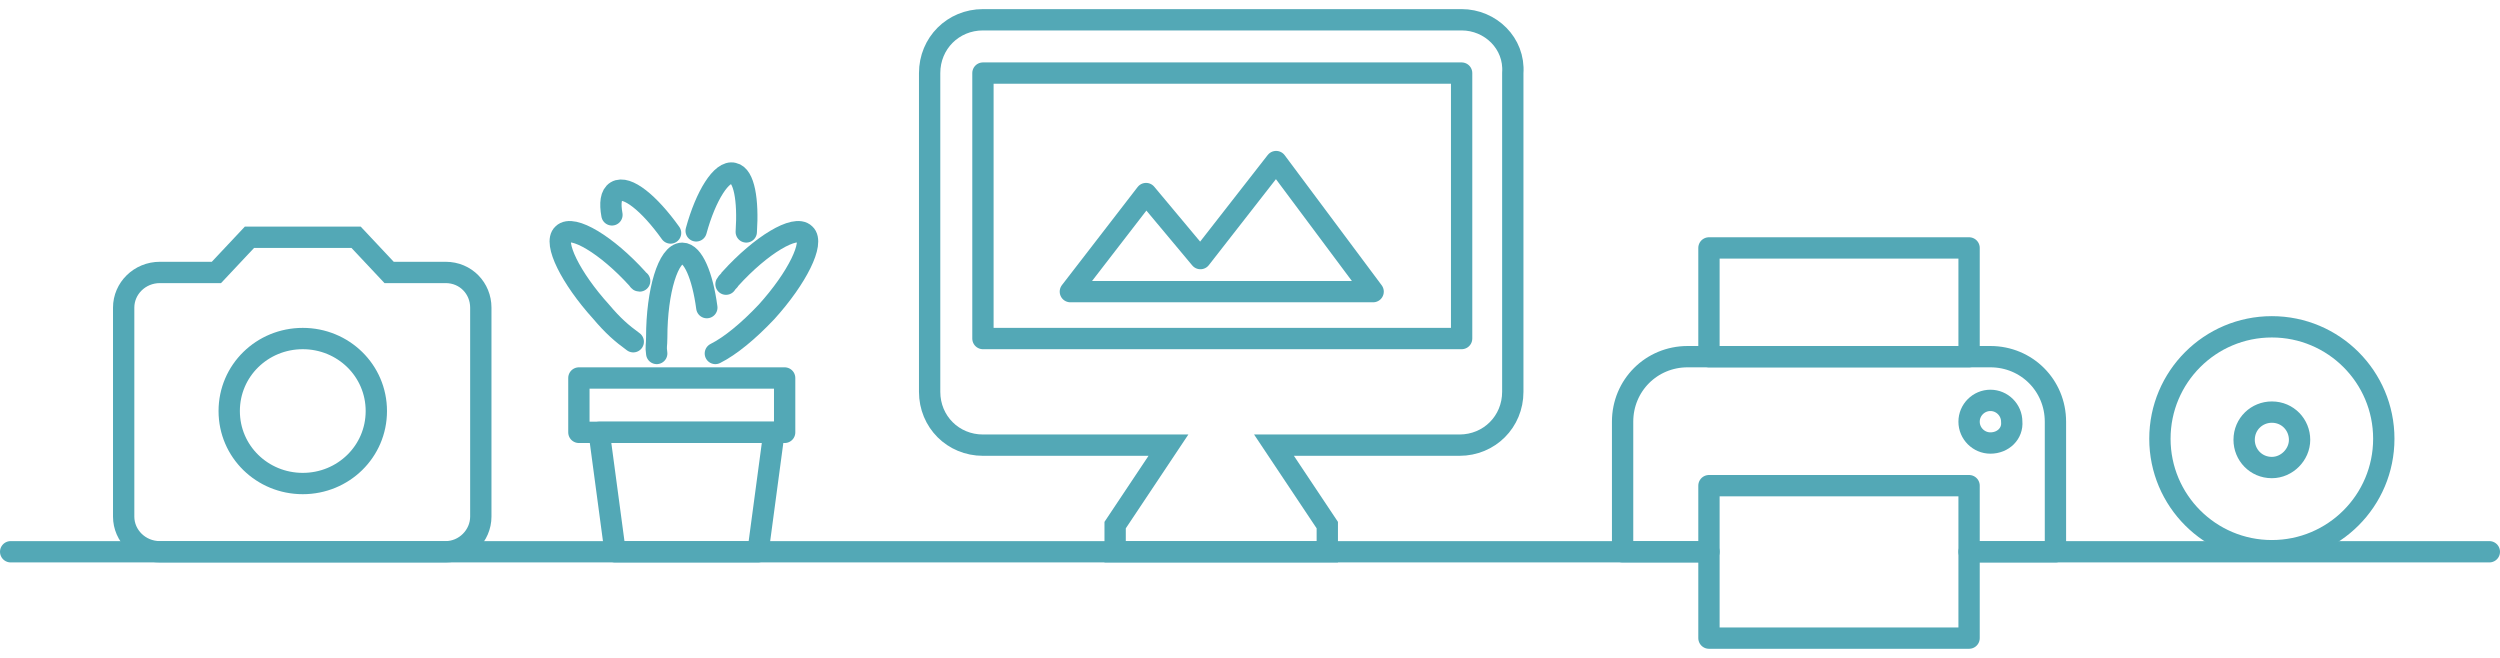
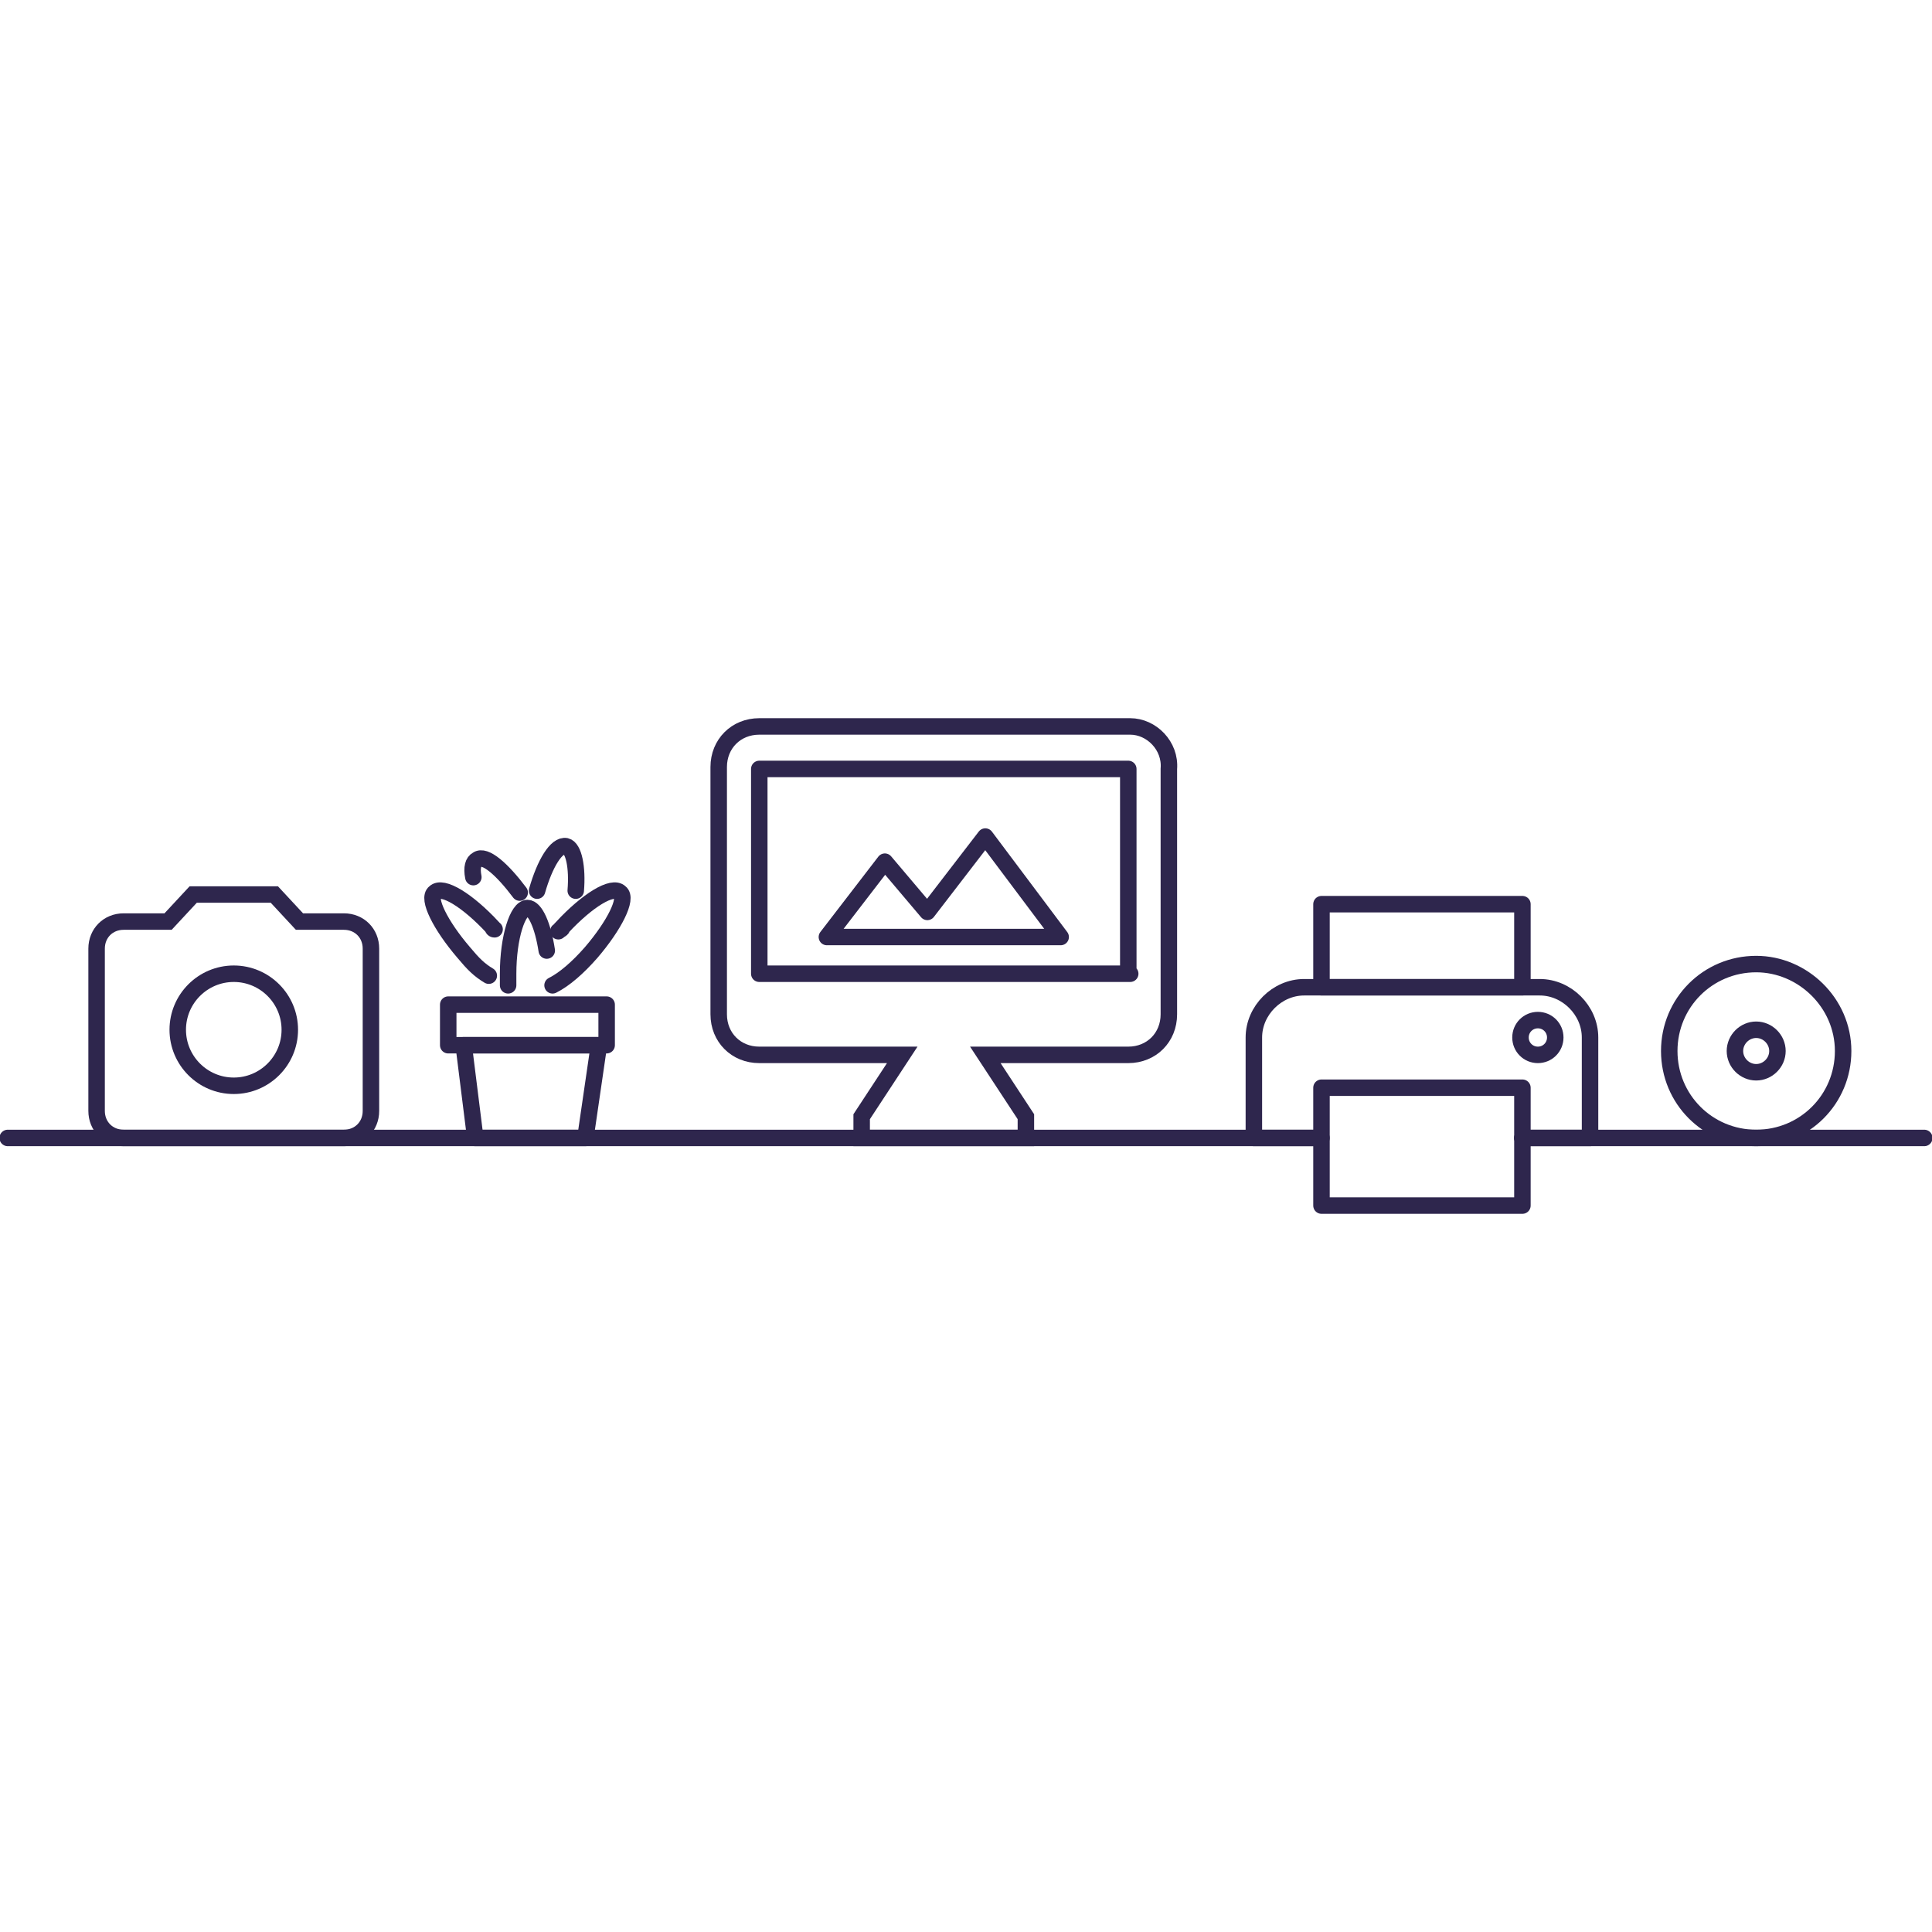
- <svg xmlns="http://www.w3.org/2000/svg" version="1.1" id="skyline" x="0px" y="0px" width="100" height="100" viewBox="0 0 234.5 60" style="enable-background:new 0 0 234.5 60;" xml:space="preserve">
-   <style type="text/css">   
-     svg{
-     width: 380px;
-     }
- 	.st0{fill:none;stroke:#53A8B6;stroke-width:2;stroke-linecap:round;stroke-miterlimit:10;}
- 	.st1{fill:none;stroke:#53A8B6;stroke-width:2;stroke-linejoin:round;stroke-miterlimit:10;}
- 	.st2{fill:none;stroke:#53A8B6;stroke-width:2;stroke-miterlimit:10;}
- 	.st3{fill:none;stroke:#53A8B6;stroke-width:2;stroke-linecap:round;stroke-linejoin:round;stroke-miterlimit:10;}
+ <svg xmlns="http://www.w3.org/2000/svg" version="1.1" id="skyline" x="0px" y="0px" viewBox="0 0 100 100" style="enable-background:new 0 0 100 100;" xml:space="preserve">
+   <style type="text/css">
+ 	.st0{fill:none;stroke:#2E264D;stroke-width:0.853;stroke-linecap:round;stroke-miterlimit:4.264;}
+ 	.st1{fill:none;stroke:#2E264D;stroke-width:0.853;stroke-linejoin:round;stroke-miterlimit:4.264;}
+ 	.st2{fill:none;stroke:#2E264D;stroke-width:0.853;stroke-linecap:round;stroke-linejoin:round;stroke-miterlimit:4.264;}
+ 	.st3{fill:none;stroke:#2E264D;stroke-width:0.853;stroke-miterlimit:4.264;}
</style>
-   <g id="sky" height="100">
+   <g id="sky">
    <g id="sky-mac">
-       <path id="sky-mac-body" class="st0" d="M137.1,1H92.2c-2.8,0-5,2.2-5,5v29.9c0,2.8,2.2,5,5,5h17.4l-5,7.5v2.5h19.9v-2.5l-5-7.5h17.4c2.8,0,5-2.2,5-5V6C142.1,3.2,139.8,1,137.1,1z" />
-       <path id="sky-mac-monitor" class="st1" d="M137.1,30.9H92.2V6h44.9V30.9z" />
-       <path id="sky-mac-mtn" class="st3" d="M107.5,17.3l5.1,6.1l7.1-9.1l9.1,12.2h-28.4L107.5,17.3z" />
+       <path id="sky-mac-body" class="st0" d="M58.5,37.6H39.3c-1.2,0-2.1,0.9-2.1,2.1v12.8c0,1.2,0.9,2.1,2.1,2.1h7.4l-2.1,3.2v1.1h8.5    v-1.1L51,54.6h7.4c1.2,0,2.1-0.9,2.1-2.1V39.8C60.6,38.6,59.6,37.6,58.5,37.6z" />
+       <path id="sky-mac-monitor" class="st1" d="M58.5,50.4H39.3V39.8h19.1V50.4z" />
+       <path id="sky-mac-mtn" class="st2" d="M45.8,44.6l2.2,2.6l3-3.9l3.9,5.2H42.8L45.8,44.6z" />
    </g>
    <g id="sky-printer">
-       <path id="sky-printer-paper" class="st3" d="M160.3,49.9v-5.2h24.4v5.2v1V59h-24.4v-8.1V49.9z" />
-       <path id="sky-printer-body" class="st3" d="M184.7,50.9h8.1V38.7c0-3.4-2.7-6.1-6.1-6.1h-28.4c-3.4,0-6.1,2.7-6.1,6.1v12.2h8.1" />
-       <path id="sky-printer-button" class="st3" d="M186.7,40.7c-1.1,0-2-0.9-2-2c0-1.1,0.9-2,2-2c1.1,0,2,0.9,2,2C188.8,39.8,187.9,40.7,186.7,40.7z" />
-       <path id="sky-printer-back" class="st3" d="M184.7,32.6h-24.4V22.4h24.4V32.6z" />
+       <path id="sky-printer-paper" class="st2" d="M68.4,58.5v-2.2h10.4v2.2v0.4v3.5H68.4v-3.5V58.5z" />
+       <path id="sky-printer-body" class="st2" d="M78.8,58.9h3.5v-5.2c0-1.4-1.2-2.6-2.6-2.6H67.5c-1.4,0-2.6,1.2-2.6,2.6v5.2h3.5" />
+       <path id="sky-printer-button" class="st2" d="M79.6,54.6c-0.5,0-0.9-0.4-0.9-0.9c0-0.5,0.4-0.9,0.9-0.9s0.9,0.4,0.9,0.9    C80.5,54.2,80.1,54.6,79.6,54.6z" />
+       <path id="sky-printer-back" class="st2" d="M78.8,51.1H68.4v-4.3h10.4V51.1z" />
    </g>
    <g id="sky-cam">
-       <path id="sky-cam-body" class="st2" d="M33.4,21.4l3.1,3.3h5.3c1.9,0,3.3,1.5,3.3,3.3v19.6c0,1.8-1.5,3.3-3.3,3.3H15c-1.9,0-3.4-1.5-3.4-3.3V28c0-1.8,1.5-3.3,3.4-3.3h5.3l3.1-3.3H33.4z" />
-       <path id="sky-cam-inner" class="st2" d="M28.4,44.5c-3.8,0-6.9-3-6.9-6.8s3.1-6.8,6.9-6.8c3.8,0,6.9,3,6.9,6.8S32.2,44.5,28.4,44.5z" />
+       <path id="sky-cam-body" class="st3" d="M14.2,46.3l1.3,1.4h2.3c0.8,0,1.4,0.6,1.4,1.4v8.4c0,0.8-0.6,1.4-1.4,1.4H6.4    c-0.8,0-1.4-0.6-1.4-1.4v-8.4c0-0.8,0.6-1.4,1.4-1.4h2.3l1.3-1.4C10,46.3,14.2,46.3,14.2,46.3z" />
+       <path id="sky-cam-inner" class="st3" d="M12.1,56.2c-1.6,0-2.9-1.3-2.9-2.9s1.3-2.9,2.9-2.9s2.9,1.3,2.9,2.9S13.7,56.2,12.1,56.2z    " />
    </g>
    <g id="sky-cd">
-       <path id="sky-cd-outer" class="st2" d="M213.1,29.8c-5.8,0-10.5,4.7-10.5,10.5c0,5.8,4.7,10.5,10.5,10.5c5.8,0,10.5-4.7,10.5-10.5C223.6,34.5,218.9,29.8,213.1,29.8z" />
-       <path id="sky-cd-inner" class="st2" d="M213.1,43c-1.5,0-2.6-1.2-2.6-2.6c0-1.5,1.2-2.6,2.6-2.6c1.5,0,2.6,1.2,2.6,2.6C215.7,41.8,214.5,43,213.1,43z" />
+       <path id="sky-cd-outer" class="st3" d="M90.9,49.9c-2.5,0-4.5,2-4.5,4.5s2,4.5,4.5,4.5c2.5,0,4.5-2,4.5-4.5S93.3,49.9,90.9,49.9z" />
+       <path id="sky-cd-inner" class="st3" d="M90.9,55.5c-0.6,0-1.1-0.5-1.1-1.1c0-0.6,0.5-1.1,1.1-1.1c0.6,0,1.1,0.5,1.1,1.1    C92,55,91.5,55.5,90.9,55.5z" />
    </g>
-     <path id="sky-linie-left" class="st3" d="M159.4,50.9H1" />
-     <path id="sky-linie-right" class="st3" d="M233.5,50.9h-48.7" />
+     <path id="sky-linie-left" class="st2" d="M68,58.9H0.4" />
+     <path id="sky-linie-right" class="st2" d="M99.6,58.9H78.8" />
    <g id="sky-plant">
-       <path id="sky-plant-pot" class="st3" d="M71.1,50.9H57.7l-1.5-11.2h16.4L71.1,50.9z" />
-       <path id="sky-plant-pot-top" class="st3" d="M73.6,39.7H54.3v-5.1h19.3V39.7z" />
-       <path id="sky-plant-leaf1" class="st0" d="M59.4,31.2c-1.1-0.8-1.9-1.5-3-2.8c-2.9-3.2-4.5-6.5-3.6-7.3c0.9-0.9,4.1,1,7,4.2c0.1,0.1,0.1,0.2,0.2,0.2" />
-       <path id="sky-plant-leaf2" class="st0" d="M67.1,32.3c1.4-0.7,3.1-2.1,4.8-3.9c2.9-3.2,4.5-6.5,3.6-7.3c-0.9-0.9-4.1,1-7,4.2c-0.1,0.2-0.3,0.3-0.4,0.5" />
-       <path id="sky-plant-leaf3" class="st0" d="M57.4,19.3c-0.2-1.1-0.1-1.9,0.4-2.2c1-0.6,3.1,1.1,5.1,3.9" />
-       <path id="sky-plant-leaf4" class="st0" d="M65.3,20.8c0.9-3.3,2.4-5.7,3.5-5.4c1,0.2,1.4,2.5,1.2,5.5" />
-       <path id="sky-plant-leaf5" class="st0" d="M61.6,32.3c-0.1-0.7,0-0.7,0-1.5c0-4.4,1.1-7.9,2.4-7.9c1,0,1.9,2.1,2.3,5.1" />
+       <path id="sky-plant-pot" class="st2" d="M30.3,58.9h-5.7L24,54.1h7L30.3,58.9z" />
+       <path id="sky-plant-pot-top" class="st2" d="M31.4,54.1h-8.2V52h8.2V54.1z" />
+       <path id="sky-plant-leaf1" class="st0" d="M25.3,50.5c-0.5-0.3-0.8-0.6-1.3-1.2c-1.2-1.4-1.9-2.8-1.5-3.1c0.4-0.4,1.7,0.4,3,1.8    c0,0,0,0.1,0.1,0.1" />
+       <path id="sky-plant-leaf2" class="st0" d="M28.6,51c0.6-0.3,1.3-0.9,2-1.7c1.2-1.4,1.9-2.8,1.5-3.1c-0.4-0.4-1.7,0.4-3,1.8    c0,0.1-0.1,0.1-0.2,0.2" />
+       <path id="sky-plant-leaf3" class="st0" d="M24.5,45.4c-0.1-0.5,0-0.8,0.2-0.9c0.4-0.3,1.3,0.5,2.2,1.7" />
+       <path id="sky-plant-leaf4" class="st0" d="M27.8,46.1c0.4-1.4,1-2.4,1.5-2.3c0.4,0.1,0.6,1.1,0.5,2.3" />
+       <path id="sky-plant-leaf5" class="st0" d="M26.3,51c0-0.3,0-0.3,0-0.6c0-1.9,0.5-3.4,1-3.4c0.4,0,0.8,0.9,1,2.2" />
    </g>
  </g>
</svg>
